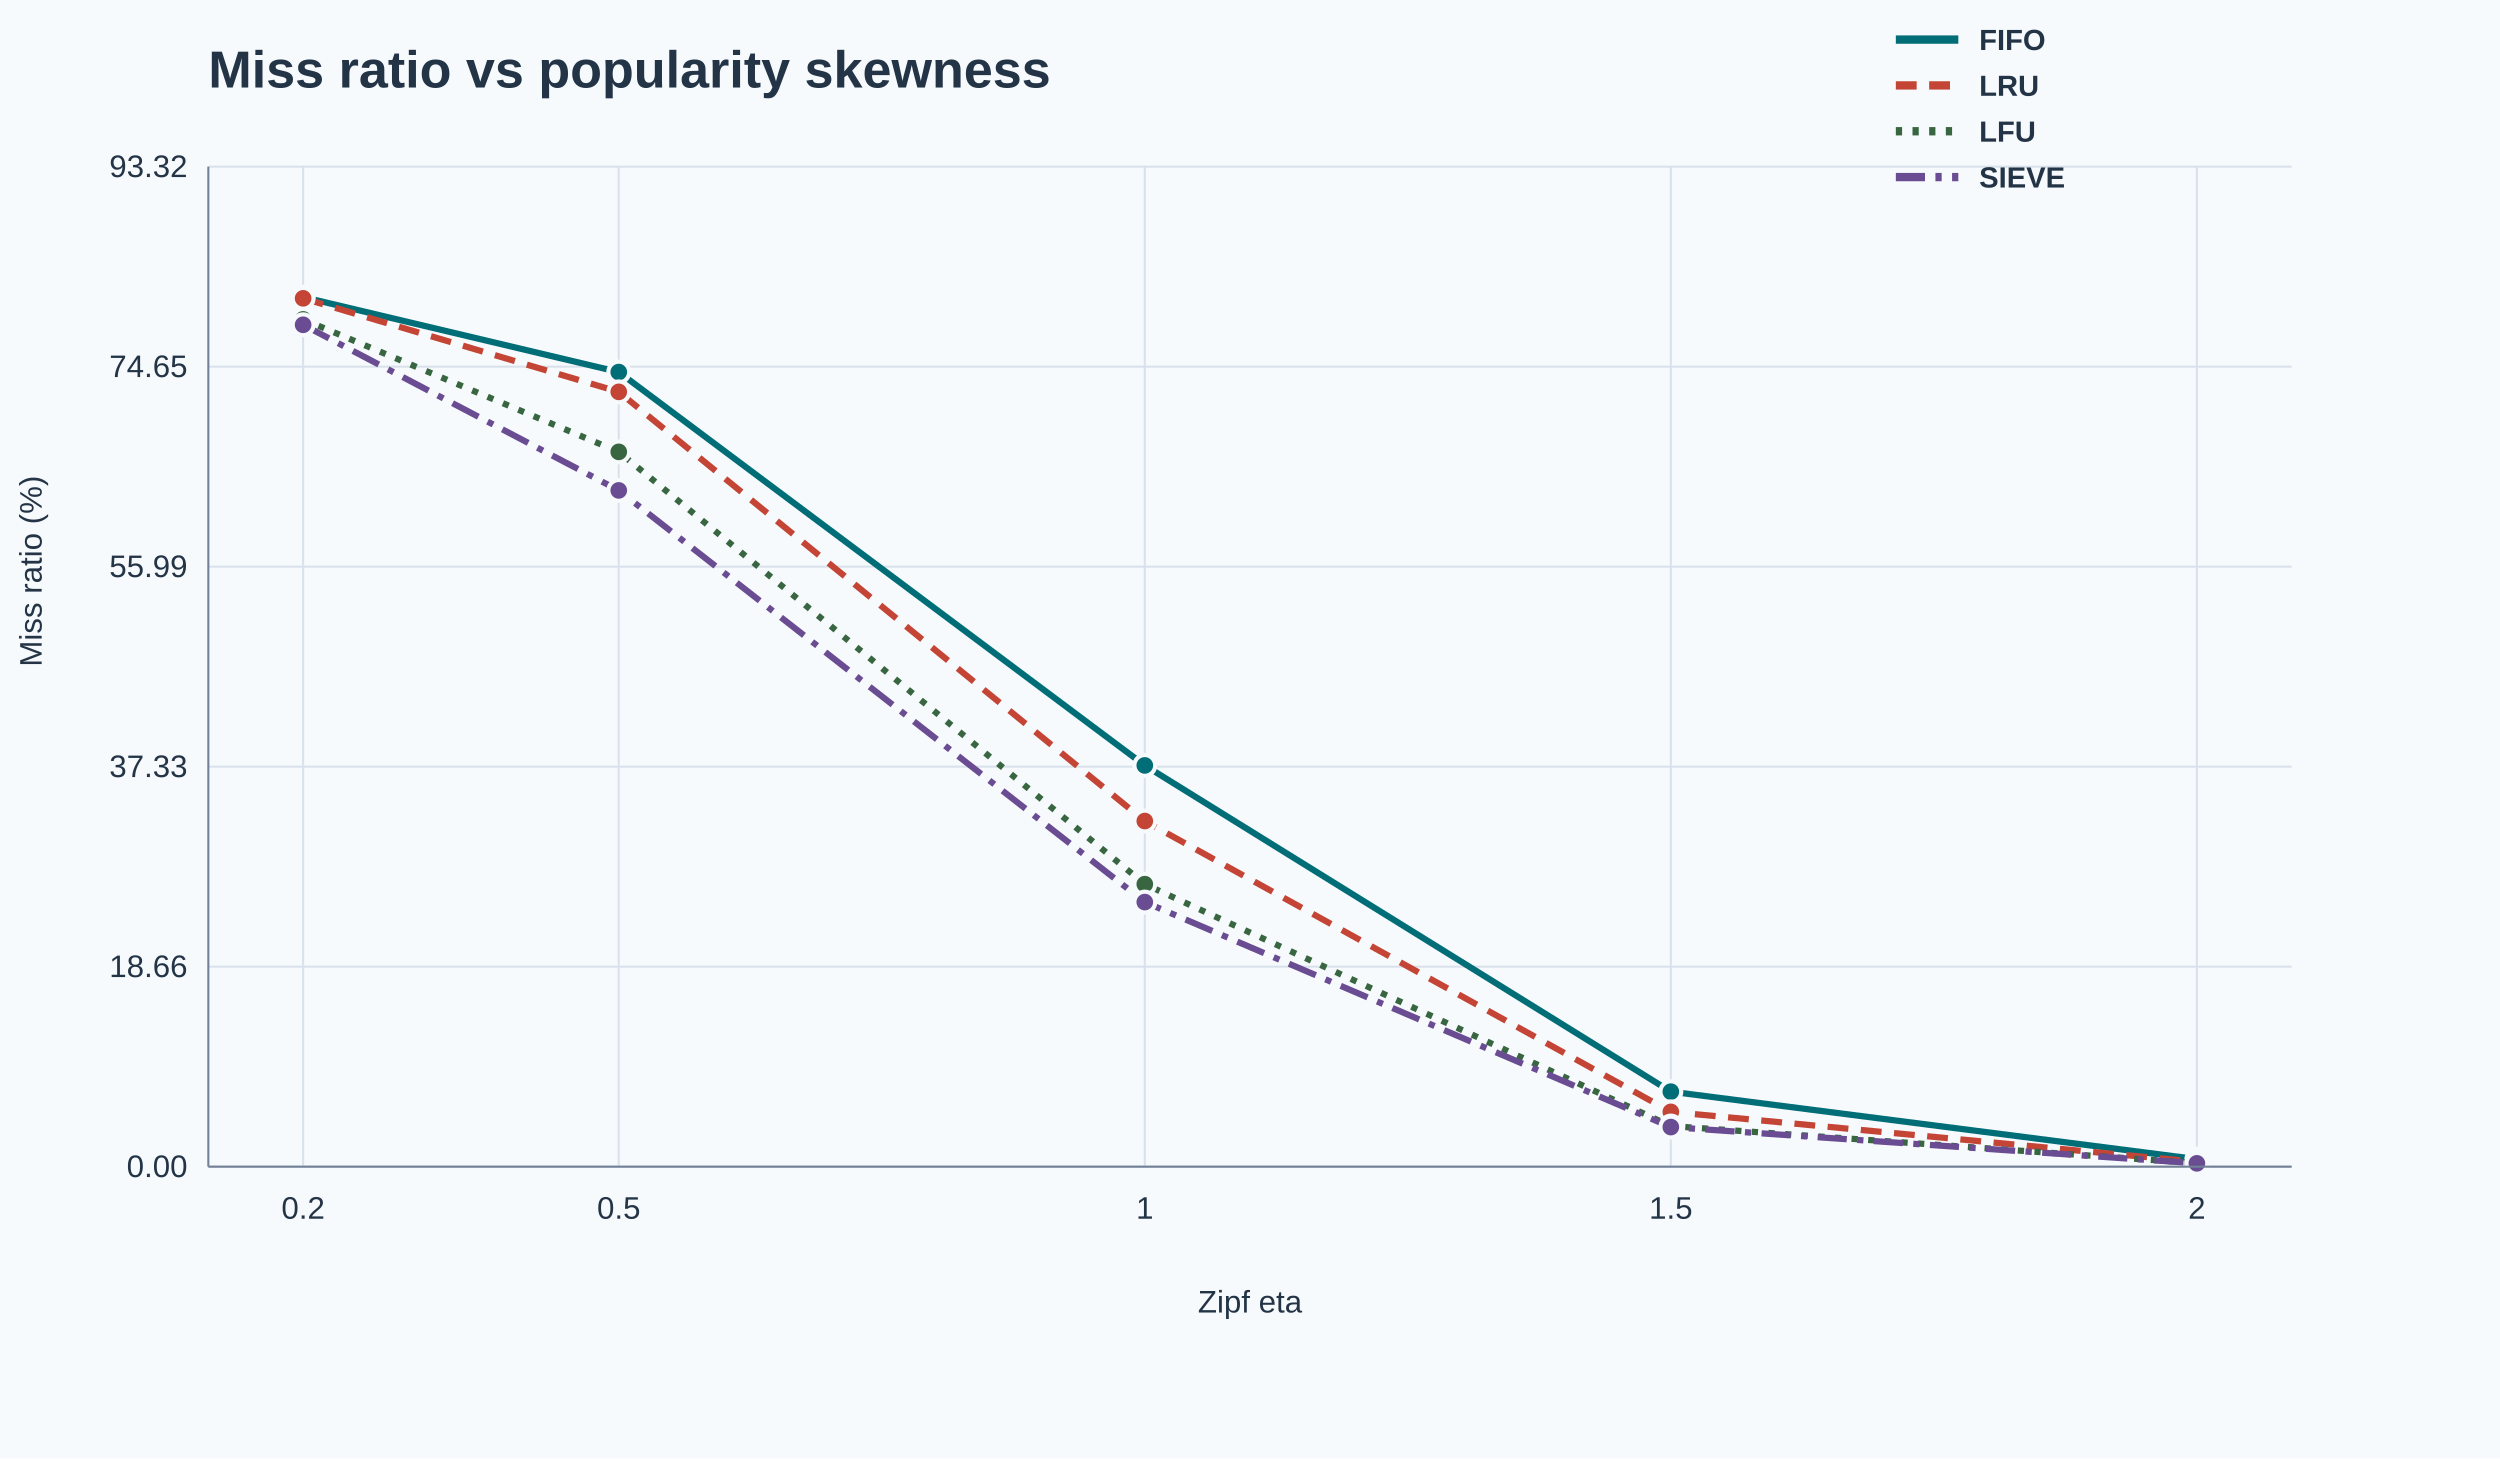
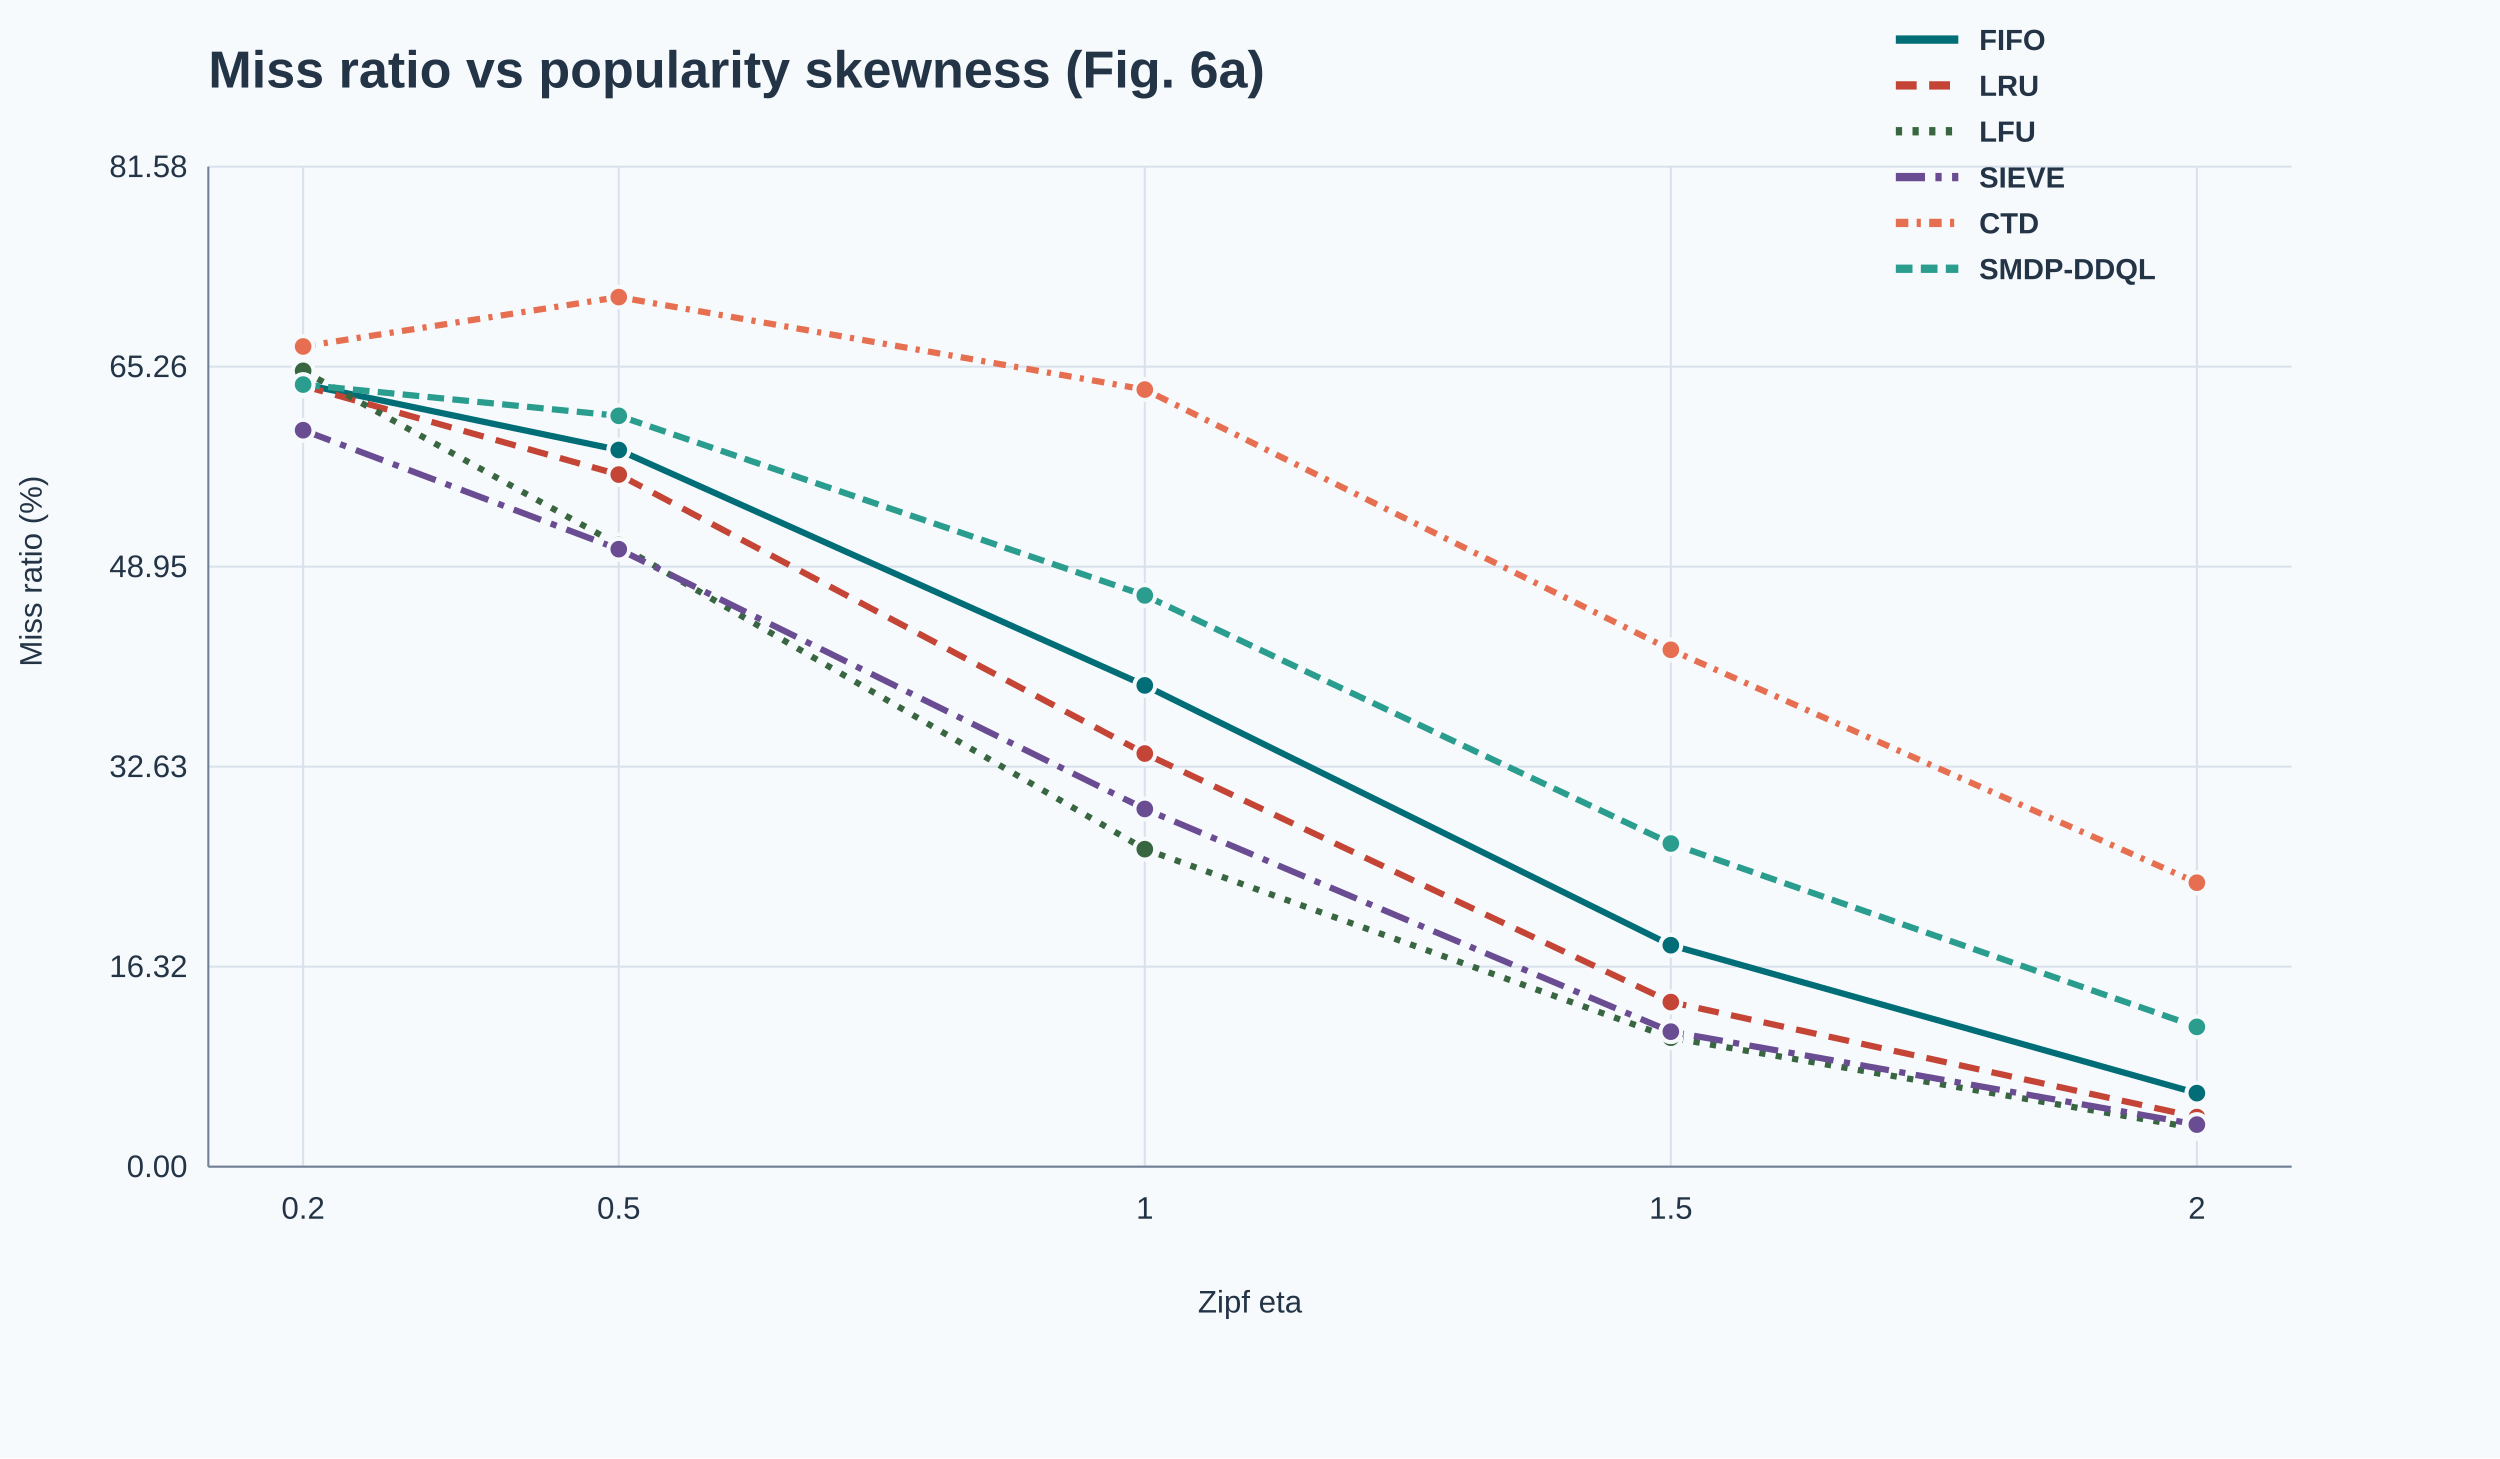
<svg xmlns="http://www.w3.org/2000/svg" width="1200" height="700" viewBox="0 0 1200 700">
  <style>text{font-family:Segoe UI,Arial,sans-serif;fill:#243447}.title{font-size:25px;font-weight:600}.label{font-size:15px}.legend{font-size:14px;font-weight:600}.grid{stroke:#d9e2ec}.axis{stroke:#718096}.line{fill:none;stroke-width:3}.point{stroke:#f7fafc;stroke-width:2}</style>
  <rect width="100%" height="100%" fill="#f7fafc" />
-   <text x="100" y="42" class="title">Miss ratio vs popularity skewness</text>
+   <text x="100" y="42" class="title">Miss ratio vs popularity skewness (Fig. 6a)</text>
  <text x="600" y="630" class="label" text-anchor="middle">Zipf eta</text>
  <text x="20" y="320" class="label" transform="rotate(-90 20 320)">Miss ratio (%)</text>
  <line x1="100" y1="560" x2="1100" y2="560" class="grid" />
  <text x="90" y="565" class="label" text-anchor="end">0.00</text>
  <line x1="100" y1="464" x2="1100" y2="464" class="grid" />
-   <text x="90" y="469" class="label" text-anchor="end">18.66</text>
+   <text x="90" y="469" class="label" text-anchor="end">16.32</text>
  <line x1="100" y1="368" x2="1100" y2="368" class="grid" />
-   <text x="90" y="373" class="label" text-anchor="end">37.33</text>
+   <text x="90" y="373" class="label" text-anchor="end">32.63</text>
  <line x1="100" y1="272" x2="1100" y2="272" class="grid" />
-   <text x="90" y="277" class="label" text-anchor="end">55.99</text>
+   <text x="90" y="277" class="label" text-anchor="end">48.95</text>
  <line x1="100" y1="176" x2="1100" y2="176" class="grid" />
-   <text x="90" y="181" class="label" text-anchor="end">74.65</text>
+   <text x="90" y="181" class="label" text-anchor="end">65.26</text>
  <line x1="100" y1="80" x2="1100" y2="80" class="grid" />
-   <text x="90" y="85" class="label" text-anchor="end">93.32</text>
+   <text x="90" y="85" class="label" text-anchor="end">81.58</text>
  <line x1="145.5" y1="80" x2="145.5" y2="560" class="grid" />
  <text x="145.5" y="585" class="label" text-anchor="middle">0.2</text>
  <line x1="297.0" y1="80" x2="297.0" y2="560" class="grid" />
  <text x="297.0" y="585" class="label" text-anchor="middle">0.5</text>
  <line x1="549.5" y1="80" x2="549.5" y2="560" class="grid" />
  <text x="549.5" y="585" class="label" text-anchor="middle">1</text>
  <line x1="802.0" y1="80" x2="802.0" y2="560" class="grid" />
  <text x="802.0" y="585" class="label" text-anchor="middle">1.5</text>
  <line x1="1054.5" y1="80" x2="1054.5" y2="560" class="grid" />
  <text x="1054.5" y="585" class="label" text-anchor="middle">2</text>
-   <polyline points="145.5,142.6 297.0,178.6 549.5,367.4 802.0,524.0 1054.5,556.4" class="line" stroke="#006d77" stroke-dasharray="" />
+   <polyline points="145.5,184.4 297.0,216.0 549.5,329.0 802.0,453.7 1054.5,524.7" class="line" stroke="#006d77" stroke-dasharray="" />
  <line x1="910" y1="19" x2="940" y2="19" stroke="#006d77" stroke-width="4" stroke-dasharray="" />
  <text x="950" y="24" class="legend">FIFO</text>
-   <circle cx="145.5" cy="142.6" r="5" fill="#006d77" class="point" />
-   <circle cx="297.0" cy="178.6" r="5" fill="#006d77" class="point" />
-   <circle cx="549.5" cy="367.4" r="5" fill="#006d77" class="point" />
-   <circle cx="802.0" cy="524.0" r="5" fill="#006d77" class="point" />
-   <circle cx="1054.5" cy="556.4" r="5" fill="#006d77" class="point" />
-   <polyline points="145.5,143.2 297.0,188.1 549.5,394.1 802.0,533.7 1054.5,557.7" class="line" stroke="#c44536" stroke-dasharray="10 6" />
+   <circle cx="145.5" cy="184.4" r="5" fill="#006d77" class="point" />
+   <circle cx="297.0" cy="216.0" r="5" fill="#006d77" class="point" />
+   <circle cx="549.5" cy="329.0" r="5" fill="#006d77" class="point" />
+   <circle cx="802.0" cy="453.7" r="5" fill="#006d77" class="point" />
+   <circle cx="1054.5" cy="524.7" r="5" fill="#006d77" class="point" />
+   <polyline points="145.5,185.2 297.0,227.8 549.5,361.7 802.0,481.0 1054.5,536.2" class="line" stroke="#c44536" stroke-dasharray="10 6" />
  <line x1="910" y1="41" x2="940" y2="41" stroke="#c44536" stroke-width="4" stroke-dasharray="10 6" />
  <text x="950" y="46" class="legend">LRU</text>
-   <circle cx="145.5" cy="143.2" r="5" fill="#c44536" class="point" />
-   <circle cx="297.0" cy="188.1" r="5" fill="#c44536" class="point" />
-   <circle cx="549.5" cy="394.1" r="5" fill="#c44536" class="point" />
-   <circle cx="802.0" cy="533.7" r="5" fill="#c44536" class="point" />
-   <circle cx="1054.5" cy="557.7" r="5" fill="#c44536" class="point" />
-   <polyline points="145.5,153.3 297.0,216.9 549.5,424.4 802.0,540.5 1054.5,558.3" class="line" stroke="#386641" stroke-dasharray="3 5" />
+   <circle cx="145.5" cy="185.2" r="5" fill="#c44536" class="point" />
+   <circle cx="297.0" cy="227.8" r="5" fill="#c44536" class="point" />
+   <circle cx="549.5" cy="361.7" r="5" fill="#c44536" class="point" />
+   <circle cx="802.0" cy="481.0" r="5" fill="#c44536" class="point" />
+   <circle cx="1054.5" cy="536.2" r="5" fill="#c44536" class="point" />
+   <polyline points="145.5,178.0 297.0,261.6 549.5,407.6 802.0,498.1 1054.5,541.6" class="line" stroke="#386641" stroke-dasharray="3 5" />
  <line x1="910" y1="63" x2="940" y2="63" stroke="#386641" stroke-width="4" stroke-dasharray="3 5" />
  <text x="950" y="68" class="legend">LFU</text>
-   <circle cx="145.5" cy="153.3" r="5" fill="#386641" class="point" />
-   <circle cx="297.0" cy="216.9" r="5" fill="#386641" class="point" />
-   <circle cx="549.5" cy="424.4" r="5" fill="#386641" class="point" />
-   <circle cx="802.0" cy="540.5" r="5" fill="#386641" class="point" />
-   <circle cx="1054.5" cy="558.3" r="5" fill="#386641" class="point" />
-   <polyline points="145.5,155.9 297.0,235.4 549.5,433.0 802.0,541.0 1054.5,558.4" class="line" stroke="#6a4c93" stroke-dasharray="14 5 3 5" />
+   <circle cx="145.5" cy="178.0" r="5" fill="#386641" class="point" />
+   <circle cx="297.0" cy="261.6" r="5" fill="#386641" class="point" />
+   <circle cx="549.5" cy="407.6" r="5" fill="#386641" class="point" />
+   <circle cx="802.0" cy="498.1" r="5" fill="#386641" class="point" />
+   <circle cx="1054.5" cy="541.6" r="5" fill="#386641" class="point" />
+   <polyline points="145.5,206.5 297.0,263.6 549.5,388.3 802.0,495.2 1054.5,539.8" class="line" stroke="#6a4c93" stroke-dasharray="14 5 3 5" />
  <line x1="910" y1="85" x2="940" y2="85" stroke="#6a4c93" stroke-width="4" stroke-dasharray="14 5 3 5" />
  <text x="950" y="90" class="legend">SIEVE</text>
-   <circle cx="145.5" cy="155.9" r="5" fill="#6a4c93" class="point" />
-   <circle cx="297.0" cy="235.4" r="5" fill="#6a4c93" class="point" />
-   <circle cx="549.5" cy="433.0" r="5" fill="#6a4c93" class="point" />
-   <circle cx="802.0" cy="541.0" r="5" fill="#6a4c93" class="point" />
-   <circle cx="1054.5" cy="558.4" r="5" fill="#6a4c93" class="point" />
+   <circle cx="145.5" cy="206.5" r="5" fill="#6a4c93" class="point" />
+   <circle cx="297.0" cy="263.6" r="5" fill="#6a4c93" class="point" />
+   <circle cx="549.5" cy="388.3" r="5" fill="#6a4c93" class="point" />
+   <circle cx="802.0" cy="495.2" r="5" fill="#6a4c93" class="point" />
+   <circle cx="1054.5" cy="539.8" r="5" fill="#6a4c93" class="point" />
+   <polyline points="145.5,166.3 297.0,142.6 549.5,187.0 802.0,311.9 1054.5,423.7" class="line" stroke="#e76f51" stroke-dasharray="6 4 2 4" />
+   <line x1="910" y1="107" x2="940" y2="107" stroke="#e76f51" stroke-width="4" stroke-dasharray="6 4 2 4" />
+   <text x="950" y="112" class="legend">CTD</text>
+   <circle cx="145.5" cy="166.3" r="5" fill="#e76f51" class="point" />
+   <circle cx="297.0" cy="142.6" r="5" fill="#e76f51" class="point" />
+   <circle cx="549.5" cy="187.0" r="5" fill="#e76f51" class="point" />
+   <circle cx="802.0" cy="311.9" r="5" fill="#e76f51" class="point" />
+   <circle cx="1054.5" cy="423.7" r="5" fill="#e76f51" class="point" />
+   <polyline points="145.5,184.6 297.0,199.6 549.5,285.8 802.0,404.9 1054.5,492.9" class="line" stroke="#2a9d8f" stroke-dasharray="8 4" />
+   <line x1="910" y1="129" x2="940" y2="129" stroke="#2a9d8f" stroke-width="4" stroke-dasharray="8 4" />
+   <text x="950" y="134" class="legend">SMDP-DDQL</text>
+   <circle cx="145.5" cy="184.6" r="5" fill="#2a9d8f" class="point" />
+   <circle cx="297.0" cy="199.6" r="5" fill="#2a9d8f" class="point" />
+   <circle cx="549.5" cy="285.8" r="5" fill="#2a9d8f" class="point" />
+   <circle cx="802.0" cy="404.9" r="5" fill="#2a9d8f" class="point" />
+   <circle cx="1054.5" cy="492.9" r="5" fill="#2a9d8f" class="point" />
  <line x1="100" y1="80" x2="100" y2="560" class="axis" />
  <line x1="100" y1="560" x2="1100" y2="560" class="axis" />
</svg>
